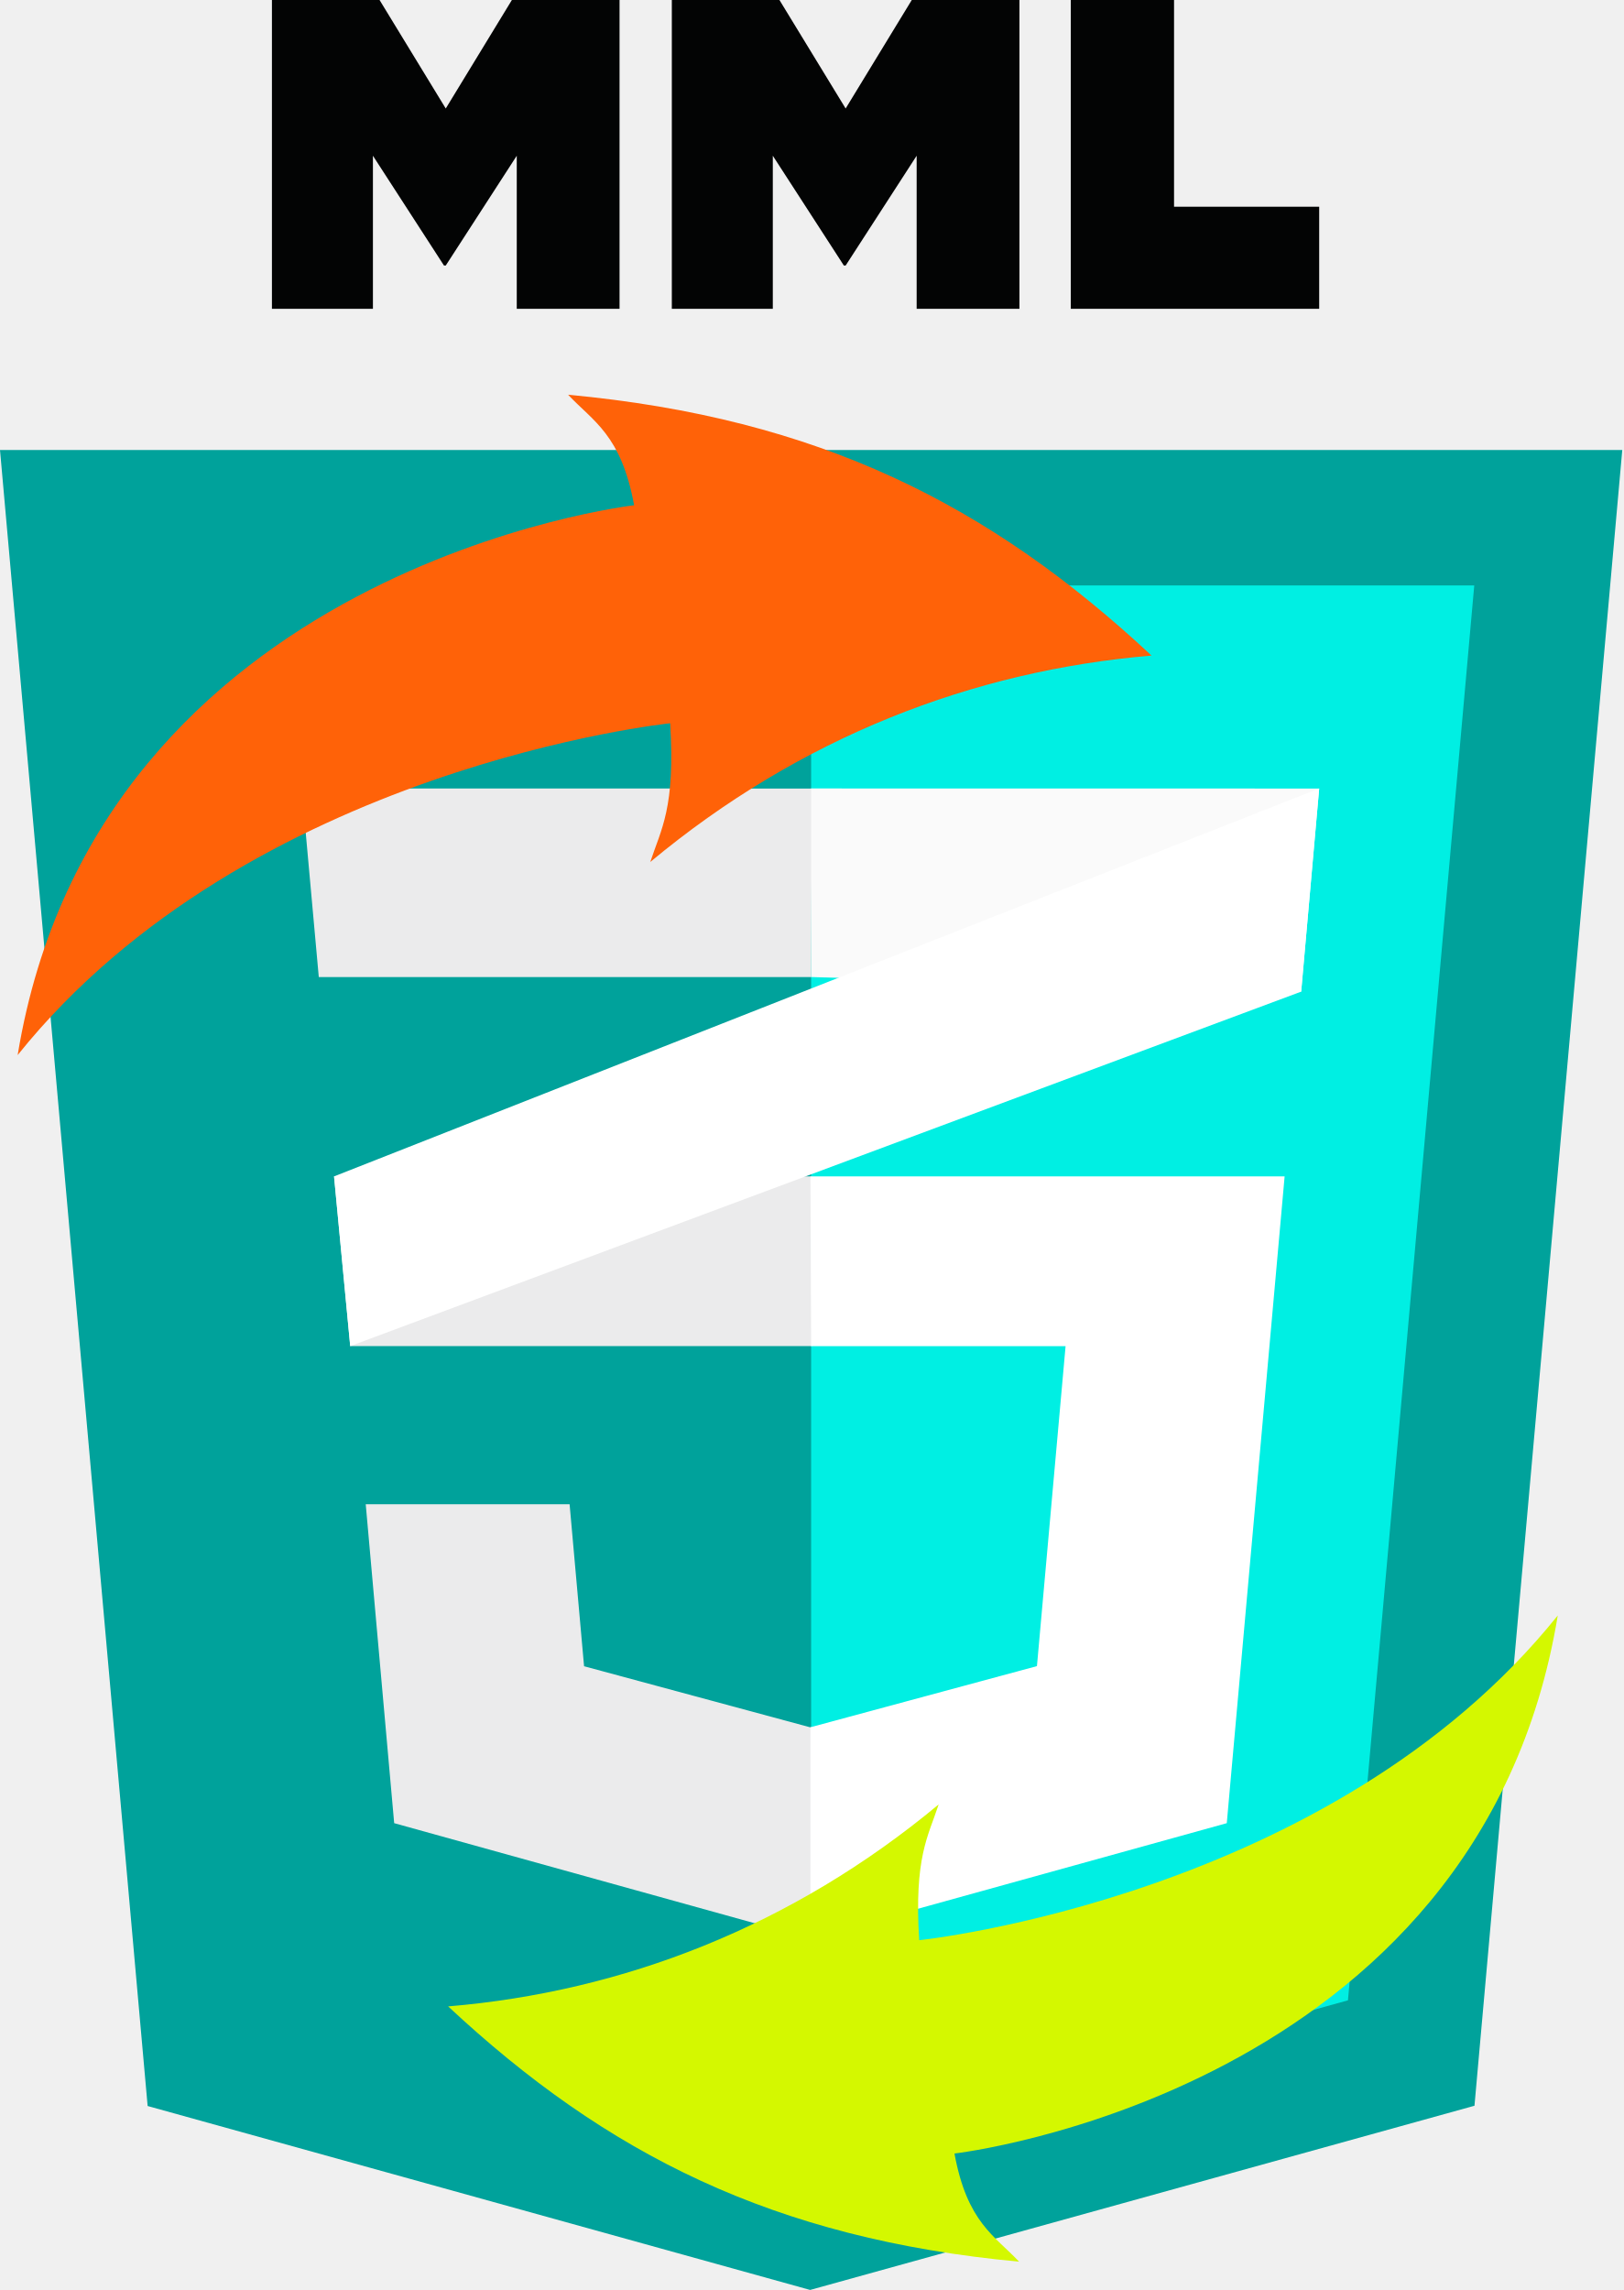
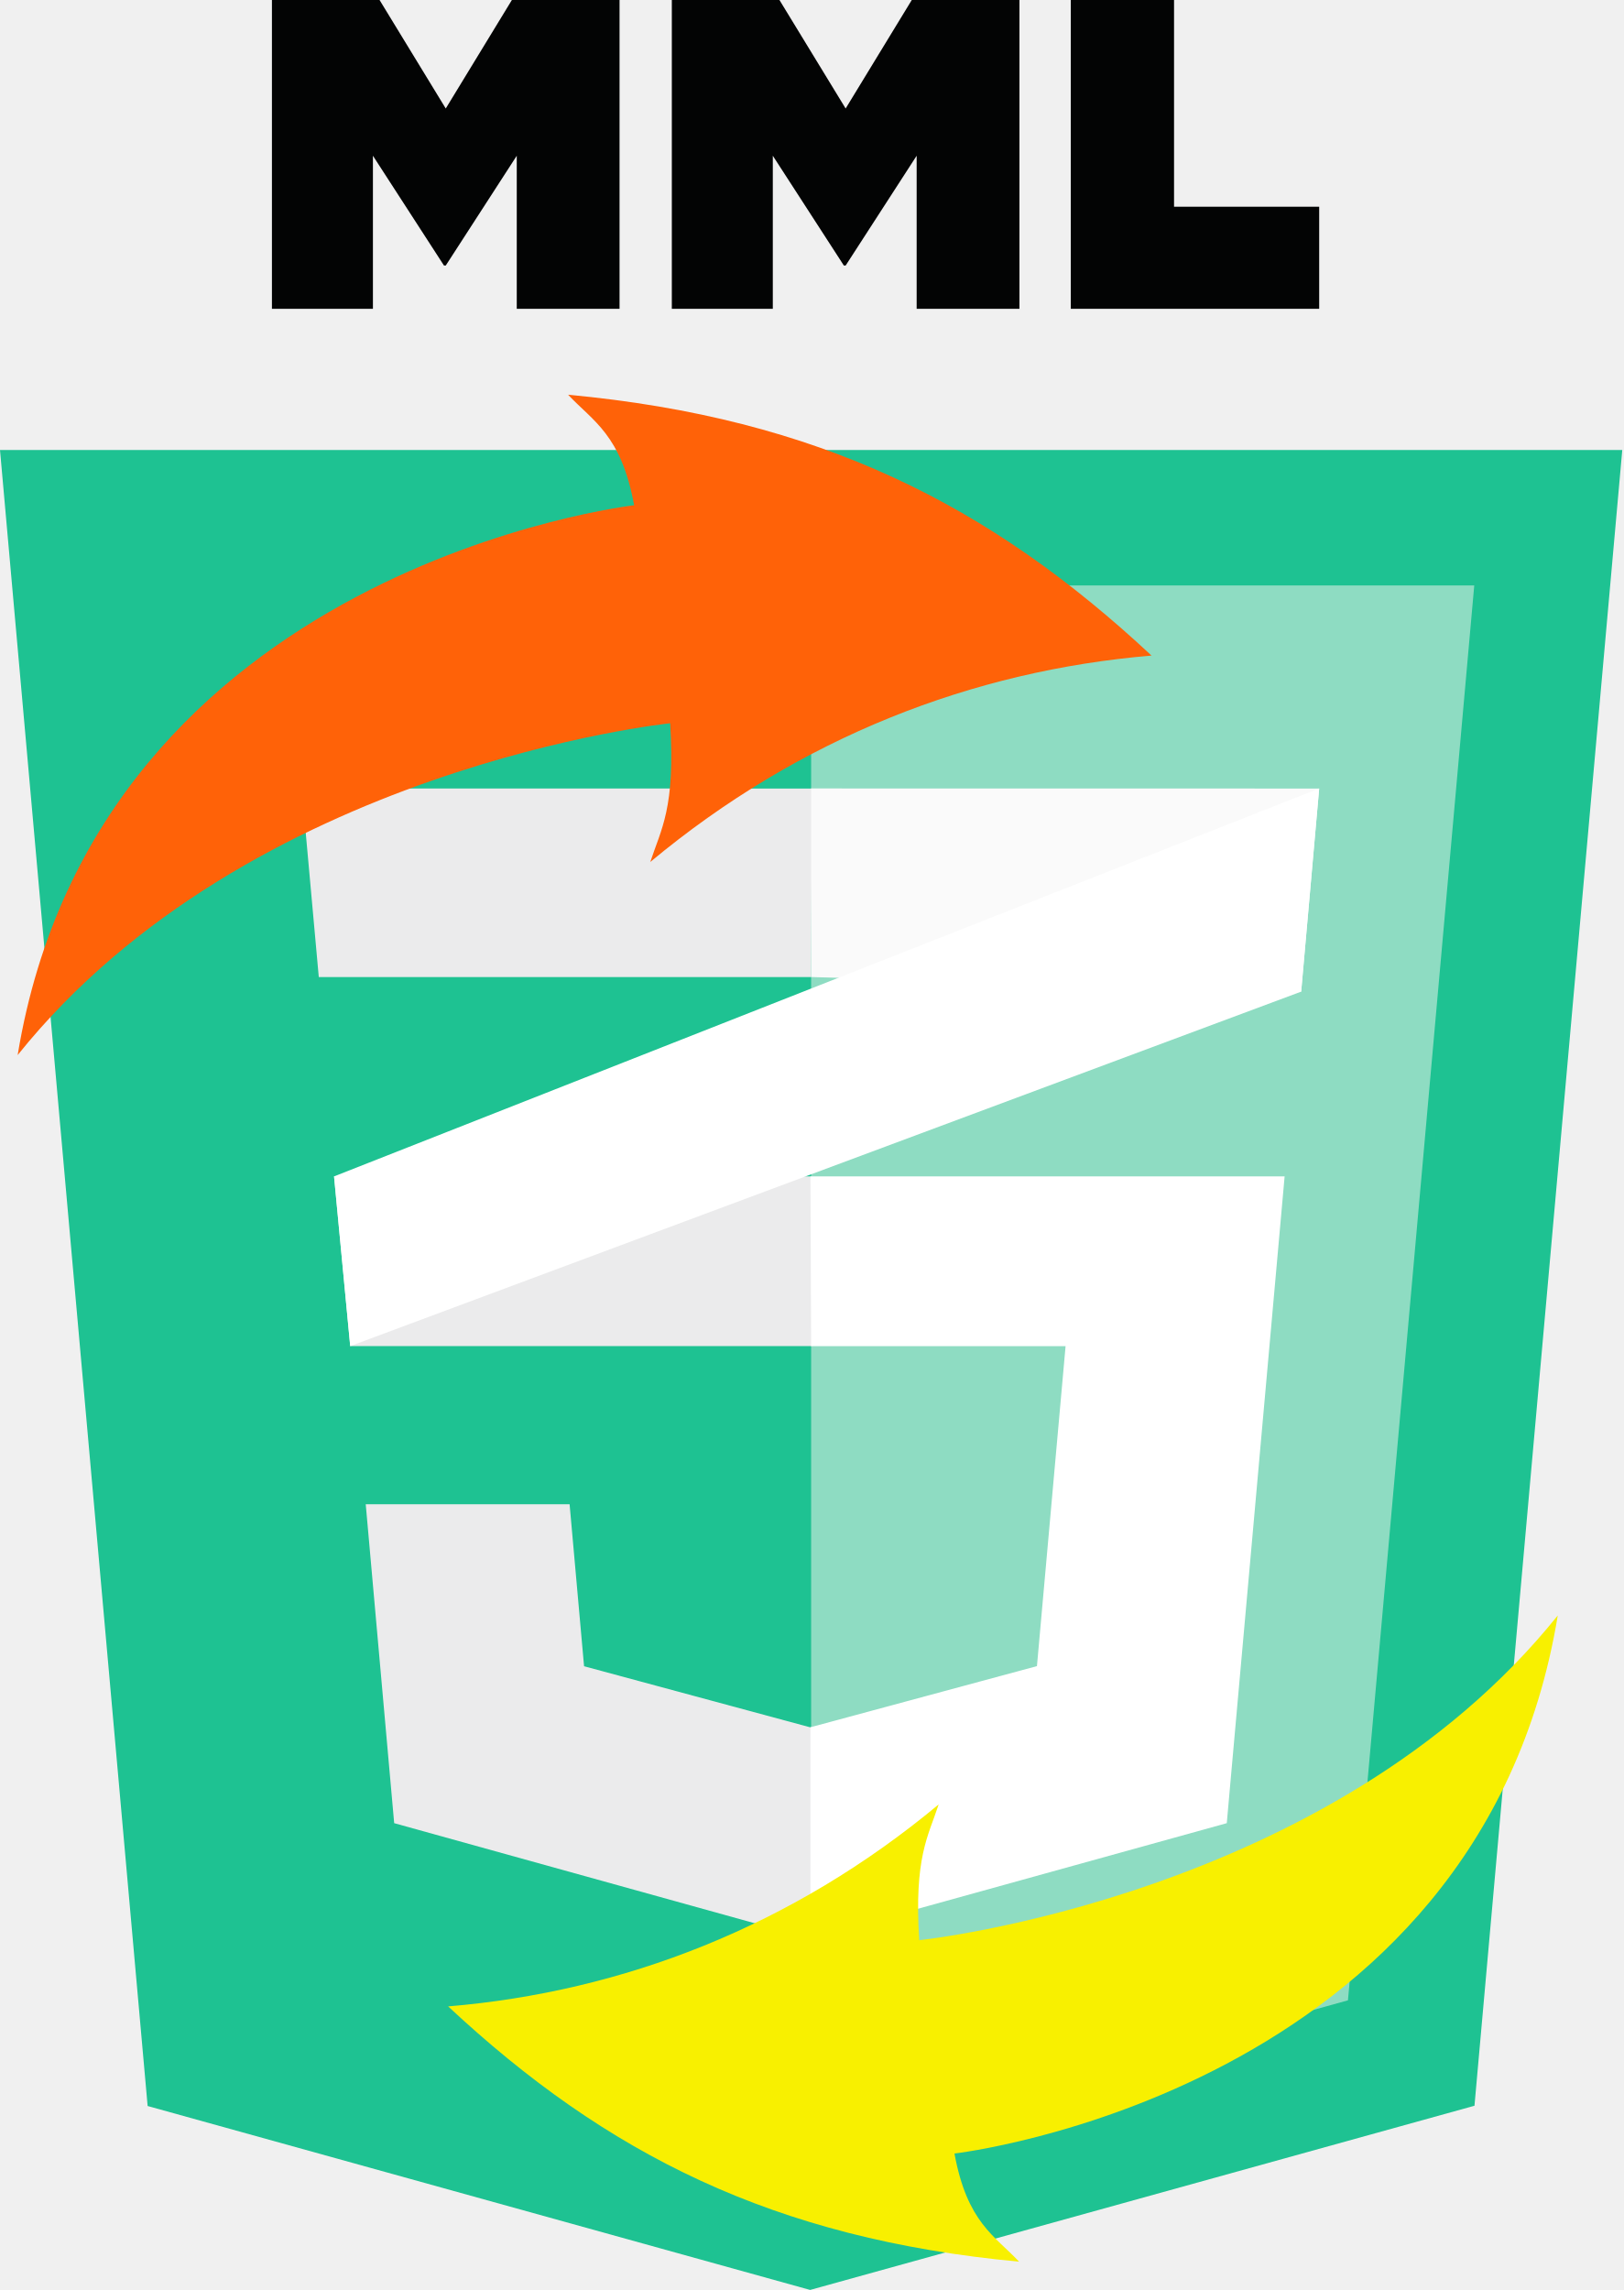
<svg xmlns="http://www.w3.org/2000/svg" width="100%" height="100%" viewBox="0 0 1468 2071" version="1.1" xml:space="preserve" style="fill-rule:evenodd;clip-rule:evenodd;stroke-linejoin:round;stroke-miterlimit:1.414;">
  <g>
-     <path d="M133.522,1904.61l-133.522,-1497.63l1467.19,0l-133.667,1497.39l-600.829,166.572l-599.175,-166.335Z" style="fill:#00a29b;fill-rule:nonzero;" />
-     <path d="M733.597,1943.63l485.499,-134.598l114.227,-1279.59l-599.726,0l0,1414.19Z" style="fill:#00efe3;fill-rule:nonzero;" />
+     <path d="M133.522,1904.61l-133.522,-1497.63l1467.19,0l-133.667,1497.39l-600.829,166.572l-599.175,-166.335Z" style="fill:#1ec292;fill-rule:nonzero;" />
+     <path d="M733.597,1943.63l485.499,-134.598l114.227,-1279.59l-599.726,0l0,1414.19Z" style="fill:#8edcc2;fill-rule:nonzero;" />
    <path d="M316.733,1217.39l417.574,0l-0.71,-153.493l-431.482,0" style="fill:#ebebec;fill-rule:nonzero;" />
    <path d="M733.597,883.605l0.71,-170.481l-461.429,-0.068l15.431,170.549" style="fill:#ebebec;fill-rule:nonzero;" />
    <path d="M733.597,883.605l0,-170.549l459.476,0.068l-16.286,183.678" style="fill:#fafafa;fill-rule:nonzero;" />
    <path d="M316.733,1217.39l-14.618,-153.493l890.958,-350.844l-16.286,183.746" style="fill:#fff;fill-rule:nonzero;" />
    <path d="M733.597,1561.92l-0.806,0.216l-204.56,-55.238l-13.082,-146.49l-99.399,0l-84.983,0l25.734,288.4l376.25,104.451l0.846,-0.236l0,-191.103Z" style="fill:#ebebec;fill-rule:nonzero;" />
    <path d="M607.6,0l97.332,0l59.871,98.126l59.811,-98.126l97.368,0l0,279.274l-92.959,0l0,-138.426l-64.22,99.297l-1.604,0l-64.264,-99.297l0,138.426l-91.335,0l0,-279.274Z" style="fill:#030404;fill-rule:nonzero;" />
    <path d="M245.939,0l97.331,0l59.871,98.126l59.811,-98.126l97.368,0l0,279.274l-92.959,0l0,-138.426l-64.22,99.297l-1.604,0l-64.263,-99.297l0,138.426l-91.335,0l0,-279.274Z" style="fill:#030404;fill-rule:nonzero;" />
    <path d="M968.436,0l93.372,0l0,186.961l131.265,0l0,92.313l-224.637,0l0,-279.274Z" style="fill:#030404;fill-rule:nonzero;" />
    <path d="M732.96,1063.9l0.637,153.493l230.12,0l-25.898,289.389l-204.859,55.293l0,191.095l376.548,-104.363l2.761,-31.03l49.552,-553.877l-428.861,0Z" style="fill:#fff;fill-rule:nonzero;" />
  </g>
-   <path id="Jump-Down-Icon" d="M1408.85,1460.96c-204.426,255.042 -577.513,293.672 -577.513,293.672c-4.7,-74.98 8.061,-93.68 17.599,-122.765c-132.531,110.326 -285.384,169.354 -443.632,182.66c143.064,133.466 294.39,210.183 516.359,230.858c-21.934,-23.428 -46.971,-35.264 -58.433,-97.814c0,0 474.523,-54.327 545.62,-486.611Z" style="fill:#d4f800;" />
+   <path id="Jump-Down-Icon" d="M1408.85,1460.96c-204.426,255.042 -577.513,293.672 -577.513,293.672c-4.7,-74.98 8.061,-93.68 17.599,-122.765c-132.531,110.326 -285.384,169.354 -443.632,182.66c143.064,133.466 294.39,210.183 516.359,230.858c-21.934,-23.428 -46.971,-35.264 -58.433,-97.814c0,0 474.523,-54.327 545.62,-486.611Z" style="fill:#f8f000;" />
  <path id="Jump-Down-Icon1" d="M15.961,954.186c208.895,-260.618 590.138,-300.093 590.138,-300.093c4.803,76.619 -8.237,95.728 -17.984,125.449c135.429,-112.738 291.623,-173.056 453.331,-186.653c-146.192,-136.384 -300.826,-214.778 -527.648,-235.906c22.414,23.941 47.998,36.036 59.711,99.953c0,0 -484.897,55.515 -557.548,497.25Z" style="fill:#ff6208;" />
</svg>
